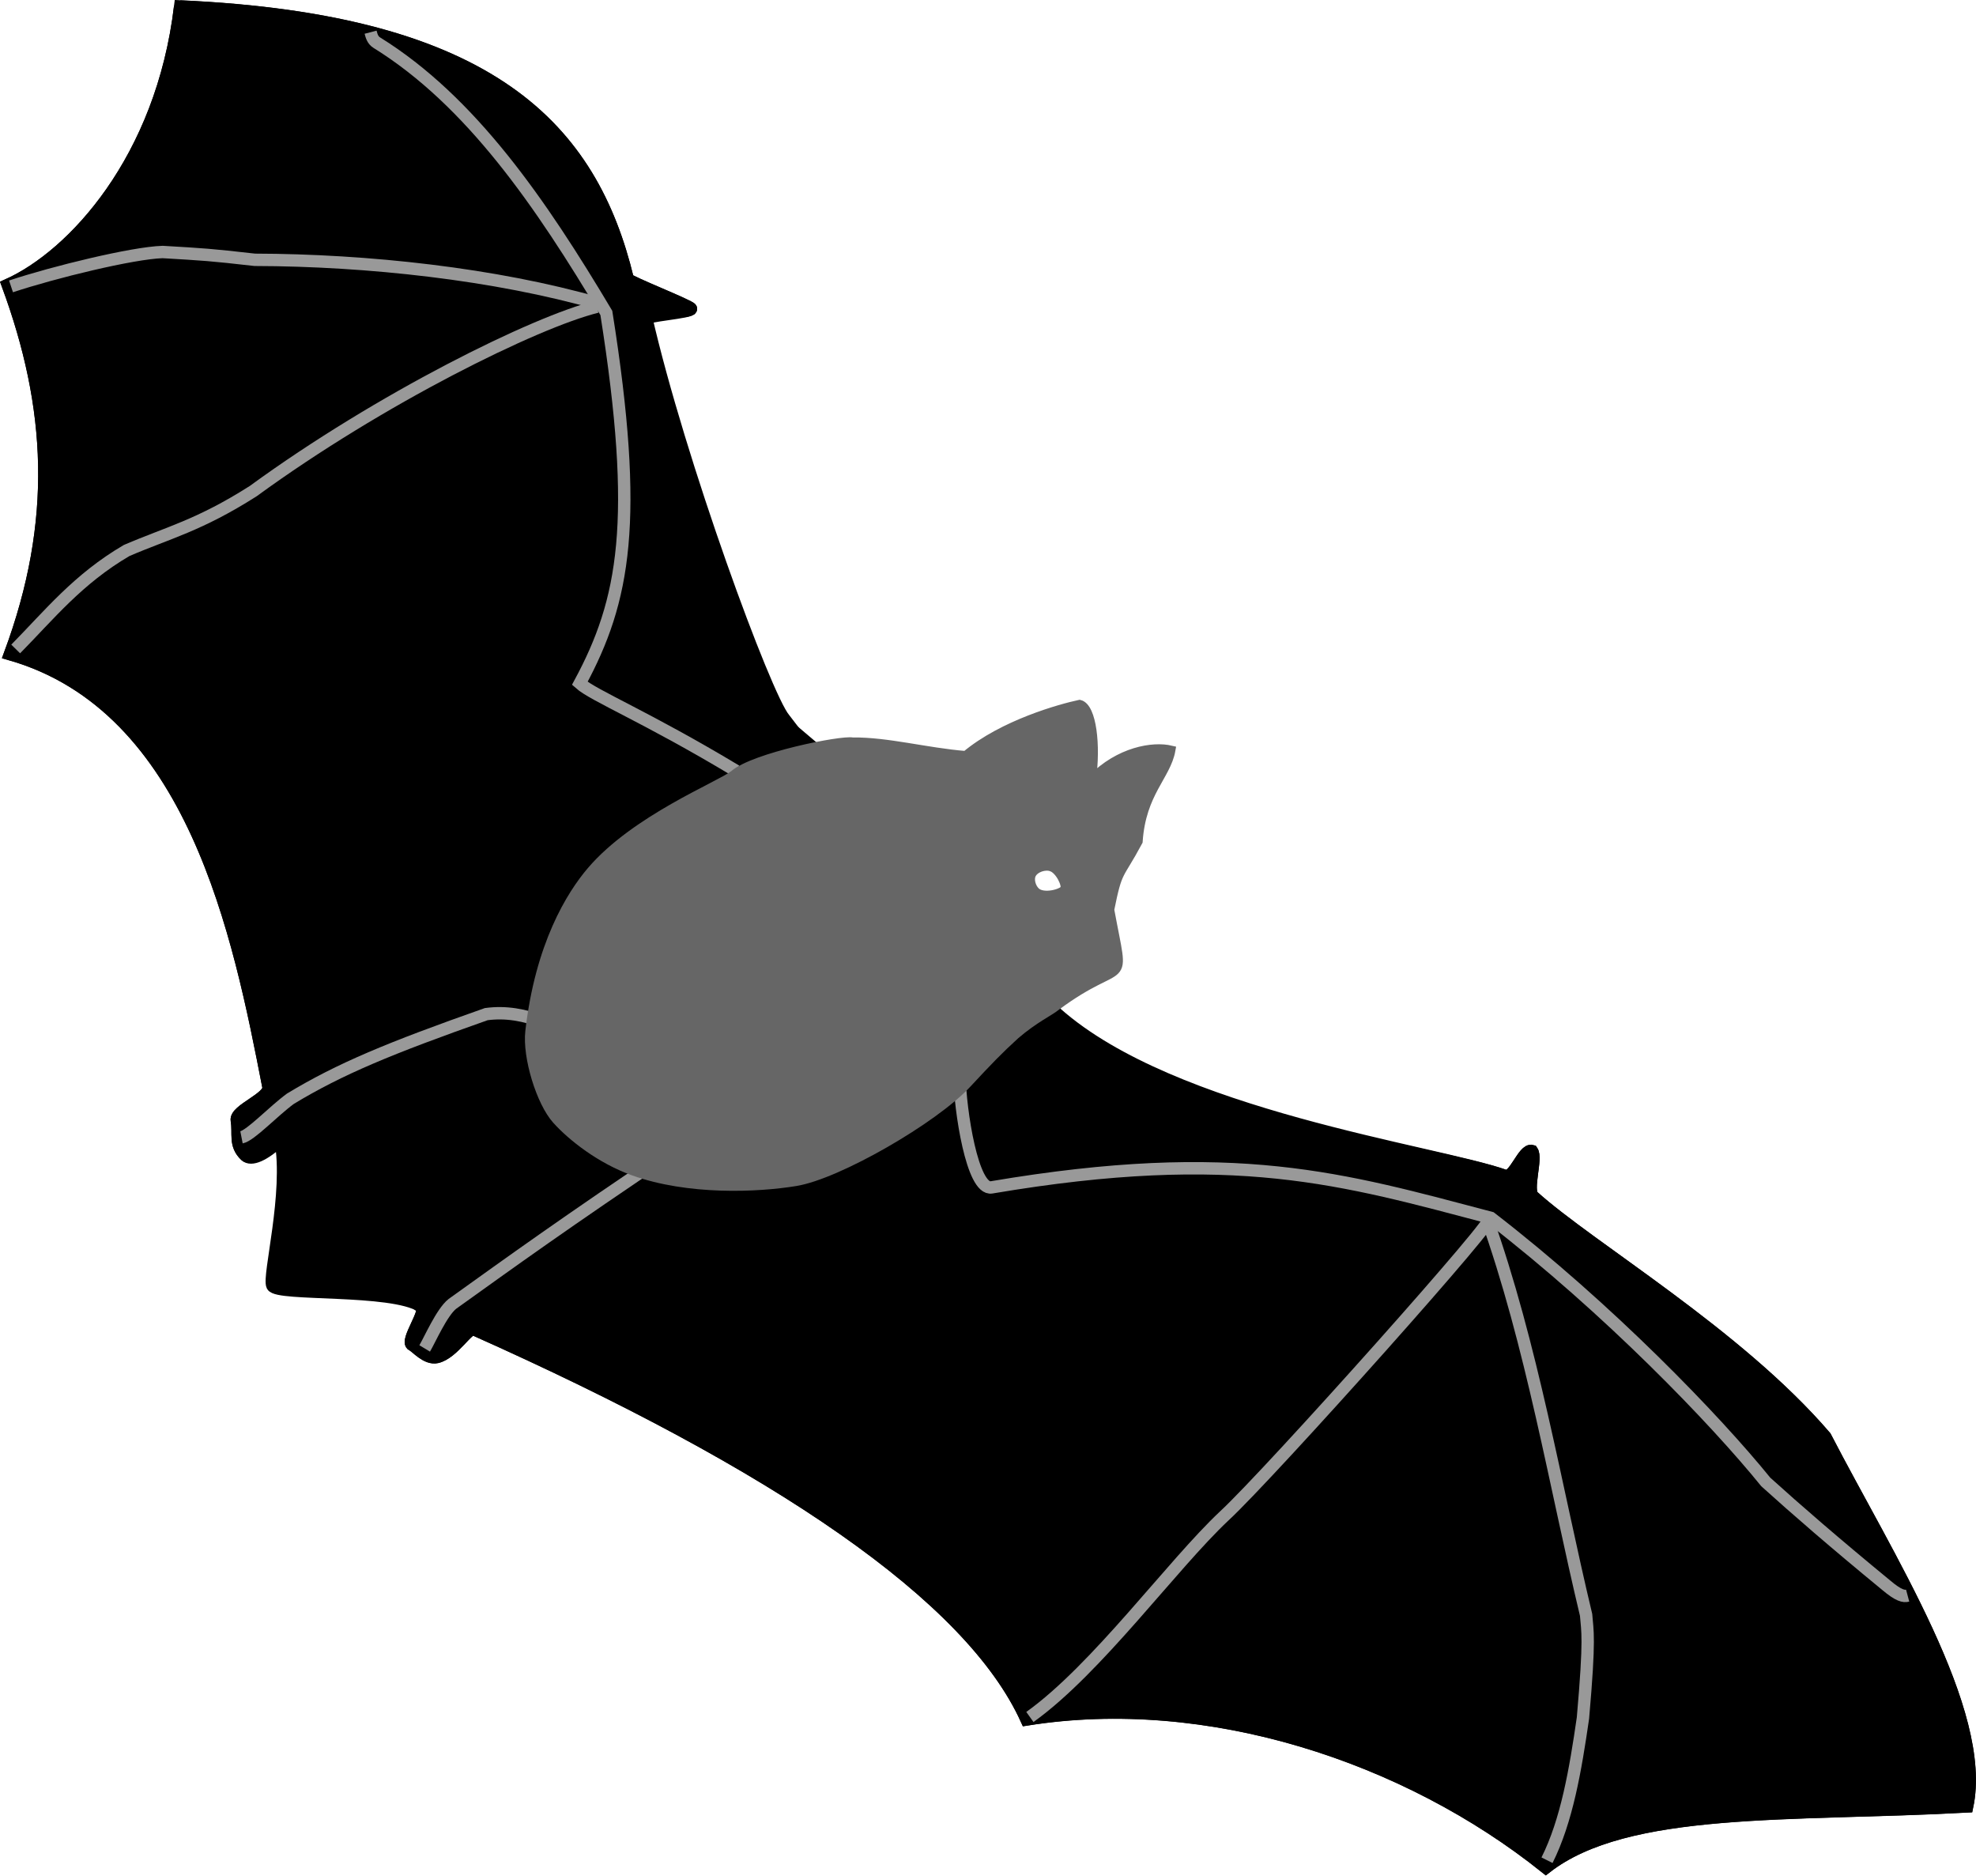
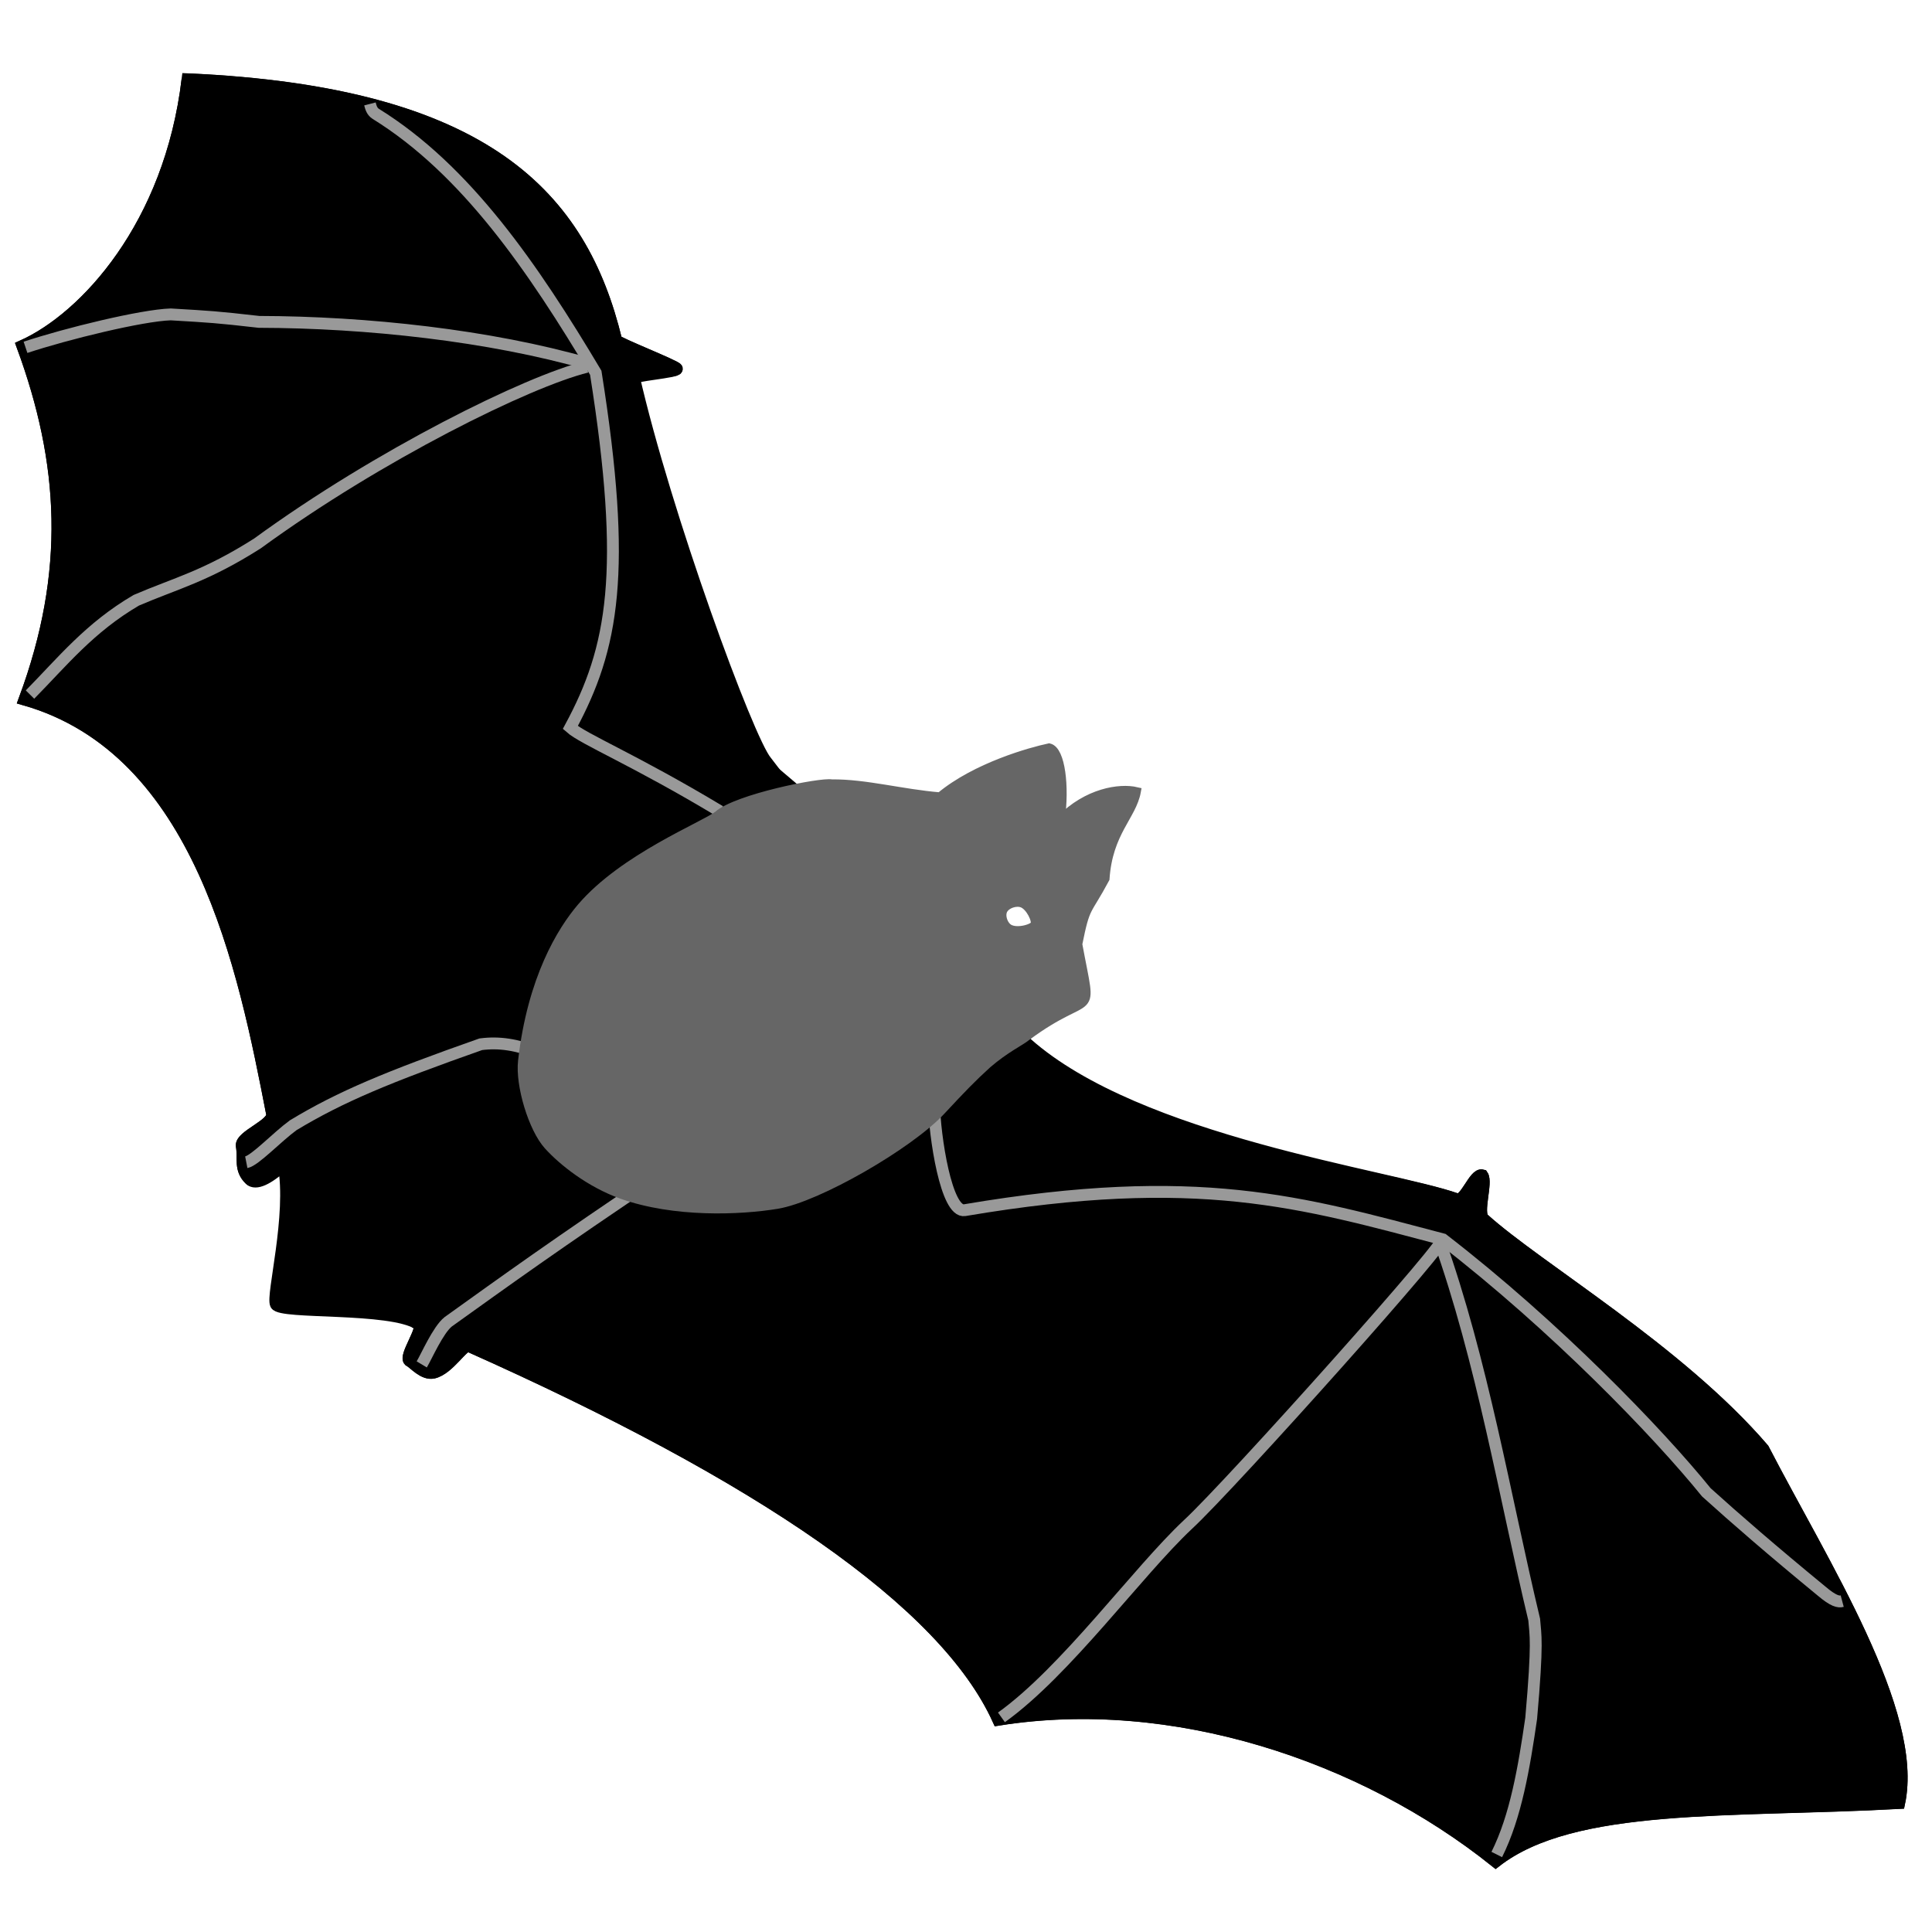
- <svg xmlns="http://www.w3.org/2000/svg" width="45.064mm" height="42.763mm" viewBox="0 0 159.677 151.524" id="svg2" version="1.1">
+ <svg xmlns="http://www.w3.org/2000/svg" width="46mm" height="46mm" viewBox="0 0 162.992 162.992" id="svg2" version="1.1">
  <defs id="defs4" />
-   <g id="layer2" style="display:inline" transform="translate(-250.8913,-74.37853)">
-     <path style="fill:#000000;fill-rule:evenodd;stroke:#000000;stroke-width:1px;stroke-linecap:butt;stroke-linejoin:miter;stroke-opacity:1" d="m 265.45,74.908 c -1.477,12.372 -8.642,20.126 -13.929,22.5 3.616,9.831 4.181,19.038 0.179,29.821 14.847,4.245 18.514,22.751 20.882,34.961 0.176,0.909 -2.7,1.873 -2.556,2.705 0.187,1.078 -0.215,1.963 0.702,2.838 0.461,0.44 1.5,-0.018 2.833,-1.255 0.796,4.299 -1.03,11.05 -0.656,11.777 0.42,0.817 9.606,0.14 12.009,1.652 0.635,0.273 -1.324,2.867 -0.7,3.139 0.313,0.137 1.144,1.165 1.981,0.972 1.319,-0.304 2.517,-2.454 2.999,-2.239 24.59,10.96 40.138,21.571 44.649,31.521 14.647,-2.343 30.698,2.945 41.964,11.964 6.542,-5.1 19.833,-4.163 34.042,-4.939 1.615,-7.643 -6.448,-20.157 -11.464,-29.857 -7.121,-8.305 -18.996,-15.253 -23.597,-19.405 -0.598,-0.54 0.316,-3.084 -0.104,-3.684 -0.68,-0.201 -1.426,2.272 -2.183,2.005 -5.73,-2.022 -26.859,-4.601 -36.307,-12.963 -12.159,-13.054 -9.532,-7.693 -21.932,-23.973 -1.523,-1.787 -8.501,-20.764 -11.194,-32.578 -0.07,-0.307 3.724,-0.233 3.653,-0.544 -0.049,-0.221 -5.055,-2.182 -5.109,-2.401 -2.93,-12.1 -10.932,-20.895 -36.164,-22.018 z" id="path3349" />
-     <path style="fill:#000000;fill-rule:evenodd;stroke:#000000;stroke-width:1px;stroke-linecap:butt;stroke-linejoin:miter;stroke-opacity:1" d="m 265.455,74.899 c -1.477,12.372 -8.642,20.126 -13.929,22.5 3.616,9.831 4.181,19.038 0.179,29.821 14.847,4.245 18.514,22.751 20.882,34.961 0.176,0.909 -2.7,1.873 -2.556,2.705 0.187,1.078 -0.215,1.963 0.702,2.838 0.461,0.44 2.526,-0.821 3.86,-2.058 1.96,5.643 12.44,-0.43 2.202,8.518 3.805,0.873 8.579,1.434 8.125,5.714 0.635,0.273 -1.324,2.867 -0.7,3.139 0.313,0.137 1.144,1.165 1.981,0.972 1.319,-0.304 2.517,-2.454 2.999,-2.239 24.59,10.96 40.138,21.571 44.649,31.521 14.647,-2.343 30.698,2.945 41.964,11.964 6.542,-5.1 19.833,-4.163 34.042,-4.939 1.615,-7.643 -6.448,-20.157 -11.464,-29.857 -7.121,-8.305 -18.996,-15.253 -23.597,-19.405 -0.598,-0.54 0.316,-3.084 -0.104,-3.684 -0.68,-0.201 -1.426,2.272 -2.183,2.005 -5.73,-2.022 -26.796,-4.759 -36.244,-13.121 -8.965,-10.965 -4.533,-8.722 -22.058,-23.5 -6.637,-12.772 -8.501,-20.764 -11.194,-32.578 -0.07,-0.307 3.787,-0.549 3.717,-0.86 -0.049,-0.221 -5.055,-2.182 -5.109,-2.401 C 298.689,84.817 290.687,76.022 265.455,74.899 Z" id="path3349-2" />
+   <g id="layer2" style="display:inline" transform="translate(-250.8913,-62.91006)">
+     <path style="fill:#000000;fill-rule:evenodd;stroke:#000000;stroke-width:1px;stroke-linecap:butt;stroke-linejoin:miter;stroke-opacity:1" d="m 266.713,69.605 c -1.477,12.372 -8.642,20.126 -13.929,22.5 3.616,9.831 4.181,19.038 0.179,29.821 14.847,4.245 18.514,22.751 20.882,34.961 0.176,0.909 -2.7,1.873 -2.556,2.705 0.187,1.078 -0.215,1.963 0.702,2.838 0.461,0.44 1.5,-0.018 2.833,-1.255 0.796,4.299 -1.03,11.05 -0.656,11.777 0.42,0.817 9.606,0.14 12.009,1.652 0.635,0.273 -1.324,2.867 -0.7,3.139 0.313,0.137 1.144,1.165 1.981,0.972 1.319,-0.304 2.517,-2.454 2.999,-2.239 24.59,10.96 40.138,21.571 44.649,31.521 14.647,-2.343 30.698,2.945 41.964,11.964 6.542,-5.1 19.833,-4.163 34.042,-4.939 1.615,-7.643 -6.448,-20.157 -11.464,-29.857 -7.121,-8.305 -18.996,-15.253 -23.597,-19.405 -0.598,-0.54 0.316,-3.084 -0.104,-3.684 -0.68,-0.201 -1.426,2.272 -2.183,2.005 -5.73,-2.022 -26.859,-4.601 -36.307,-12.963 -12.159,-13.054 -9.532,-7.693 -21.932,-23.973 -1.523,-1.787 -8.501,-20.764 -11.194,-32.578 -0.07,-0.307 3.724,-0.233 3.653,-0.544 -0.049,-0.221 -5.055,-2.182 -5.109,-2.401 -2.93,-12.1 -10.932,-20.895 -36.164,-22.018 z" id="path3349" />
+     <path style="fill:#000000;fill-rule:evenodd;stroke:#000000;stroke-width:1px;stroke-linecap:butt;stroke-linejoin:miter;stroke-opacity:1" d="m 266.717,69.595 c -1.477,12.372 -8.642,20.126 -13.929,22.5 3.616,9.831 4.181,19.038 0.179,29.821 14.847,4.245 18.514,22.751 20.882,34.961 0.176,0.909 -2.7,1.873 -2.556,2.705 0.187,1.078 -0.215,1.963 0.702,2.838 0.461,0.44 2.526,-0.821 3.86,-2.058 1.96,5.643 12.44,-0.43 2.202,8.518 3.805,0.873 8.579,1.434 8.125,5.714 0.635,0.273 -1.324,2.867 -0.7,3.139 0.313,0.137 1.144,1.165 1.981,0.972 1.319,-0.304 2.517,-2.454 2.999,-2.239 24.59,10.96 40.138,21.571 44.649,31.521 14.647,-2.343 30.698,2.945 41.964,11.964 6.542,-5.1 19.833,-4.163 34.042,-4.939 1.615,-7.643 -6.448,-20.157 -11.464,-29.857 -7.121,-8.305 -18.996,-15.253 -23.597,-19.405 -0.598,-0.54 0.316,-3.084 -0.104,-3.684 -0.68,-0.201 -1.426,2.272 -2.183,2.005 -5.73,-2.022 -26.796,-4.759 -36.244,-13.121 -8.965,-10.965 -4.533,-8.722 -22.058,-23.5 -6.637,-12.772 -8.501,-20.764 -11.194,-32.578 -0.07,-0.307 3.787,-0.549 3.717,-0.86 -0.049,-0.221 -5.055,-2.182 -5.109,-2.401 C 299.951,79.514 291.95,70.719 266.717,69.595 Z" id="path3349-2" />
  </g>
-   <g id="layer4" style="display:inline" transform="translate(-250.8913,-74.37853)">
-     <path style="display:inline;fill:none;fill-rule:evenodd;stroke:#999999;stroke-width:1px;stroke-linecap:butt;stroke-linejoin:miter;stroke-opacity:1" d="m 370.979,172.646 c 3.726,10.458 5.573,21.713 8.081,32.199 0.103,1.341 0.328,1.753 -0.253,8.334 -0.607,4.191 -1.304,8.293 -2.904,11.49" id="path4164" />
-     <path style="display:inline;fill:none;fill-rule:evenodd;stroke:#999999;stroke-width:1px;stroke-linecap:butt;stroke-linejoin:miter;stroke-opacity:1" d="m 328.426,161.281 c 0.043,2.787 1.031,9.292 2.589,9.028 19.715,-3.337 28.397,-0.681 40.343,2.462 9.525,7.354 18.14,16.3 22.223,21.339 2.499,2.258 5.545,4.9 9.723,8.334 1.014,0.86 1.434,0.93 1.741,0.848" id="path4166" />
-     <path style="display:inline;fill:none;fill-rule:evenodd;stroke:#999999;stroke-width:1px;stroke-linecap:butt;stroke-linejoin:miter;stroke-opacity:1" d="m 371.057,172.977 c 1.933,-1.34 -17.602,20.528 -21.229,23.87 -4.22,3.96 -10.289,12.372 -15.714,16.25" id="path4168" />
-     <path style="display:inline;fill:none;fill-rule:evenodd;stroke:#999999;stroke-width:1px;stroke-linecap:butt;stroke-linejoin:miter;stroke-opacity:1" d="m 310.369,136.659 c -7.265,-4.365 -11.505,-6.072 -12.627,-7.071 3.624,-6.712 4.815,-13.103 2.147,-29.926 -5.292,-8.881 -10.94,-17.124 -18.562,-21.845 -0.311,-0.198 -0.405,-0.514 -0.489,-0.837" id="path4170" />
-     <path style="display:inline;fill:none;fill-rule:evenodd;stroke:#999999;stroke-width:1px;stroke-linecap:butt;stroke-linejoin:miter;stroke-opacity:1" d="m 299.131,99.157 c -4.988,1.238 -17.521,7.418 -27.779,14.9 -4.388,2.792 -6.879,3.356 -10.228,4.798 -3.94,2.306 -6.253,5.203 -8.965,7.955 l 0,0" id="path4172" />
-     <path style="display:inline;fill:none;fill-rule:evenodd;stroke:#999999;stroke-width:1px;stroke-linecap:butt;stroke-linejoin:miter;stroke-opacity:1" d="m 251.781,97.516 c 3.451,-1.146 9.811,-2.7 12.248,-2.778 3.397,0.201 3.808,0.218 7.45,0.631 9.087,0.021 19.444,1.145 27.779,3.536" id="path4174" />
-     <path style="display:inline;fill:none;fill-rule:evenodd;stroke:#999999;stroke-width:1px;stroke-linecap:butt;stroke-linejoin:miter;stroke-opacity:1" d="m 295.007,157.026 c -1.799,-0.682 -3.251,-0.918 -4.821,-0.714 -7.817,2.754 -11.84,4.423 -15.824,6.833 -1.399,1.025 -3.216,2.975 -3.956,3.12" id="path4176" />
-     <path style="display:inline;fill:none;fill-rule:evenodd;stroke:#999999;stroke-width:1px;stroke-linecap:butt;stroke-linejoin:miter;stroke-opacity:1" d="m 305.453,167.205 c -8.958,6.001 -13.209,9.082 -18.013,12.522 -0.858,0.687 -1.832,2.929 -2.232,3.594" id="path4178" />
+   <g id="layer4" style="display:inline" transform="translate(-250.8913,-62.91006)">
+     <path style="display:inline;fill:none;fill-rule:evenodd;stroke:#999999;stroke-width:1px;stroke-linecap:butt;stroke-linejoin:miter;stroke-opacity:1" d="m 372.241,167.342 c 3.726,10.458 5.573,21.713 8.081,32.199 0.103,1.341 0.328,1.753 -0.253,8.334 -0.607,4.191 -1.304,8.293 -2.904,11.49" id="path4164" />
+     <path style="display:inline;fill:none;fill-rule:evenodd;stroke:#999999;stroke-width:1px;stroke-linecap:butt;stroke-linejoin:miter;stroke-opacity:1" d="m 329.689,155.978 c 0.043,2.787 1.031,9.292 2.589,9.028 19.715,-3.337 28.397,-0.681 40.343,2.462 9.525,7.354 18.14,16.3 22.223,21.339 2.499,2.258 5.545,4.9 9.723,8.334 1.014,0.86 1.434,0.93 1.741,0.848" id="path4166" />
+     <path style="display:inline;fill:none;fill-rule:evenodd;stroke:#999999;stroke-width:1px;stroke-linecap:butt;stroke-linejoin:miter;stroke-opacity:1" d="m 372.32,167.674 c 1.933,-1.34 -17.602,20.528 -21.229,23.87 -4.22,3.96 -10.289,12.372 -15.714,16.25" id="path4168" />
+     <path style="display:inline;fill:none;fill-rule:evenodd;stroke:#999999;stroke-width:1px;stroke-linecap:butt;stroke-linejoin:miter;stroke-opacity:1" d="m 311.632,131.356 c -7.265,-4.365 -11.505,-6.072 -12.627,-7.071 3.624,-6.712 4.815,-13.103 2.147,-29.926 -5.292,-8.881 -10.94,-17.124 -18.562,-21.845 -0.311,-0.198 -0.405,-0.514 -0.489,-0.837" id="path4170" />
+     <path style="display:inline;fill:none;fill-rule:evenodd;stroke:#999999;stroke-width:1px;stroke-linecap:butt;stroke-linejoin:miter;stroke-opacity:1" d="m 300.394,93.854 c -4.988,1.238 -17.521,7.418 -27.779,14.9 -4.388,2.792 -6.879,3.356 -10.228,4.798 -3.94,2.306 -6.253,5.203 -8.965,7.955 l 0,0" id="path4172" />
+     <path style="display:inline;fill:none;fill-rule:evenodd;stroke:#999999;stroke-width:1px;stroke-linecap:butt;stroke-linejoin:miter;stroke-opacity:1" d="m 253.043,92.212 c 3.451,-1.146 9.811,-2.7 12.248,-2.778 3.397,0.201 3.808,0.218 7.45,0.631 9.087,0.021 19.444,1.145 27.779,3.536" id="path4174" />
+     <path style="display:inline;fill:none;fill-rule:evenodd;stroke:#999999;stroke-width:1px;stroke-linecap:butt;stroke-linejoin:miter;stroke-opacity:1" d="m 296.27,151.723 c -1.799,-0.682 -3.251,-0.918 -4.821,-0.714 -7.817,2.754 -11.84,4.423 -15.824,6.833 -1.399,1.025 -3.216,2.975 -3.956,3.12" id="path4176" />
+     <path style="display:inline;fill:none;fill-rule:evenodd;stroke:#999999;stroke-width:1px;stroke-linecap:butt;stroke-linejoin:miter;stroke-opacity:1" d="m 306.716,161.901 c -8.958,6.001 -13.209,9.082 -18.013,12.522 -0.858,0.687 -1.832,2.929 -2.232,3.594" id="path4178" />
  </g>
-   <g id="layer3" style="display:inline" transform="translate(-250.8913,-74.37853)">
-     <path id="path4199" transform="matrix(0.4543116,-0.8908428,0.8723037,0.4889644,0,0)" style="display:inline;fill:#666666;stroke:#666666;stroke-width:0.716" d="m 38.276,365.1 c 0.109,0.689 -0.659,1.752 -1.054,1.752 -0.396,0 -1.488,-1.149 -1.32,-1.94 0.104,-0.489 0.611,-0.994 1.116,-0.978 0.561,0.018 1.171,0.609 1.259,1.166 z m -6.071,-26.279 c -1.365,-0.631 -7.031,-5.458 -12.417,-6.737 -2.505,-0.595 -7.268,-1.002 -13.756,1.46 -1.911,0.725 -4.547,3.377 -5.164,5.171 -0.594,1.73 -1.05,4.611 -0.582,7.415 0.785,4.702 3.71,9.541 5.682,12.087 2.171,2.802 9.854,7.666 13.67,8.746 2.521,0.713 3.662,1.055 5.361,1.686 1.896,0.763 3.047,1.642 3.61,1.877 6.523,3.161 3.582,4.597 8.965,0.34 3.289,-0.935 2.59,-0.527 5.944,-0.462 3.576,-1.554 5.731,-0.377 7.728,-0.99 -0.408,-1.448 -2.123,-3.688 -5.208,-4.645 2.584,-0.903 5.098,-2.61 4.819,-3.616 -1.02,-1.201 -4.421,-4.778 -8.112,-6.327 -1.335,-2.962 -2.108,-6.148 -3.514,-8.641 -0.295,-0.909 -4.977,-6.555 -7.025,-7.365 z" />
+   <g id="layer3" style="display:inline" transform="translate(-250.8913,-62.91006)">
+     <path id="path4199" style="display:inline;fill:#666666;stroke:#666666;stroke-width:0.716" d="m 337.13,139.12 c 0.65,0.24 1.229,1.444 1.05,1.796 -0.18,0.352 -1.678,0.763 -2.292,0.228 -0.38,-0.332 -0.589,-1.03 -0.347,-1.472 0.27,-0.491 1.063,-0.746 1.589,-0.552 z m -25.681,-7.441 c -1.171,0.908 -7.955,3.595 -11.518,7.768 -1.657,1.941 -4.176,5.985 -4.976,12.968 -0.235,2.057 0.88,5.702 2.165,7.129 1.239,1.375 3.545,3.19 6.203,4.144 4.458,1.599 10.008,1.361 13.125,0.848 3.43,-0.564 11.164,-5.029 13.839,-7.902 1.767,-1.897 2.584,-2.746 3.906,-3.951 1.527,-1.316 2.816,-1.912 3.277,-2.298 5.721,-4.265 5.637,-0.943 4.369,-7.82 0.679,-3.387 0.717,-2.565 2.298,-5.521 0.269,-3.945 2.275,-5.29 2.648,-7.369 -1.448,-0.344 -4.182,0.088 -6.418,2.368 0.386,-2.744 0.039,-5.818 -0.965,-6.061 -1.511,0.321 -6.176,1.602 -9.205,4.133 -3.19,-0.259 -6.32,-1.129 -9.134,-1.094 -0.927,-0.181 -7.979,1.228 -9.616,2.657 z" />
  </g>
</svg>
